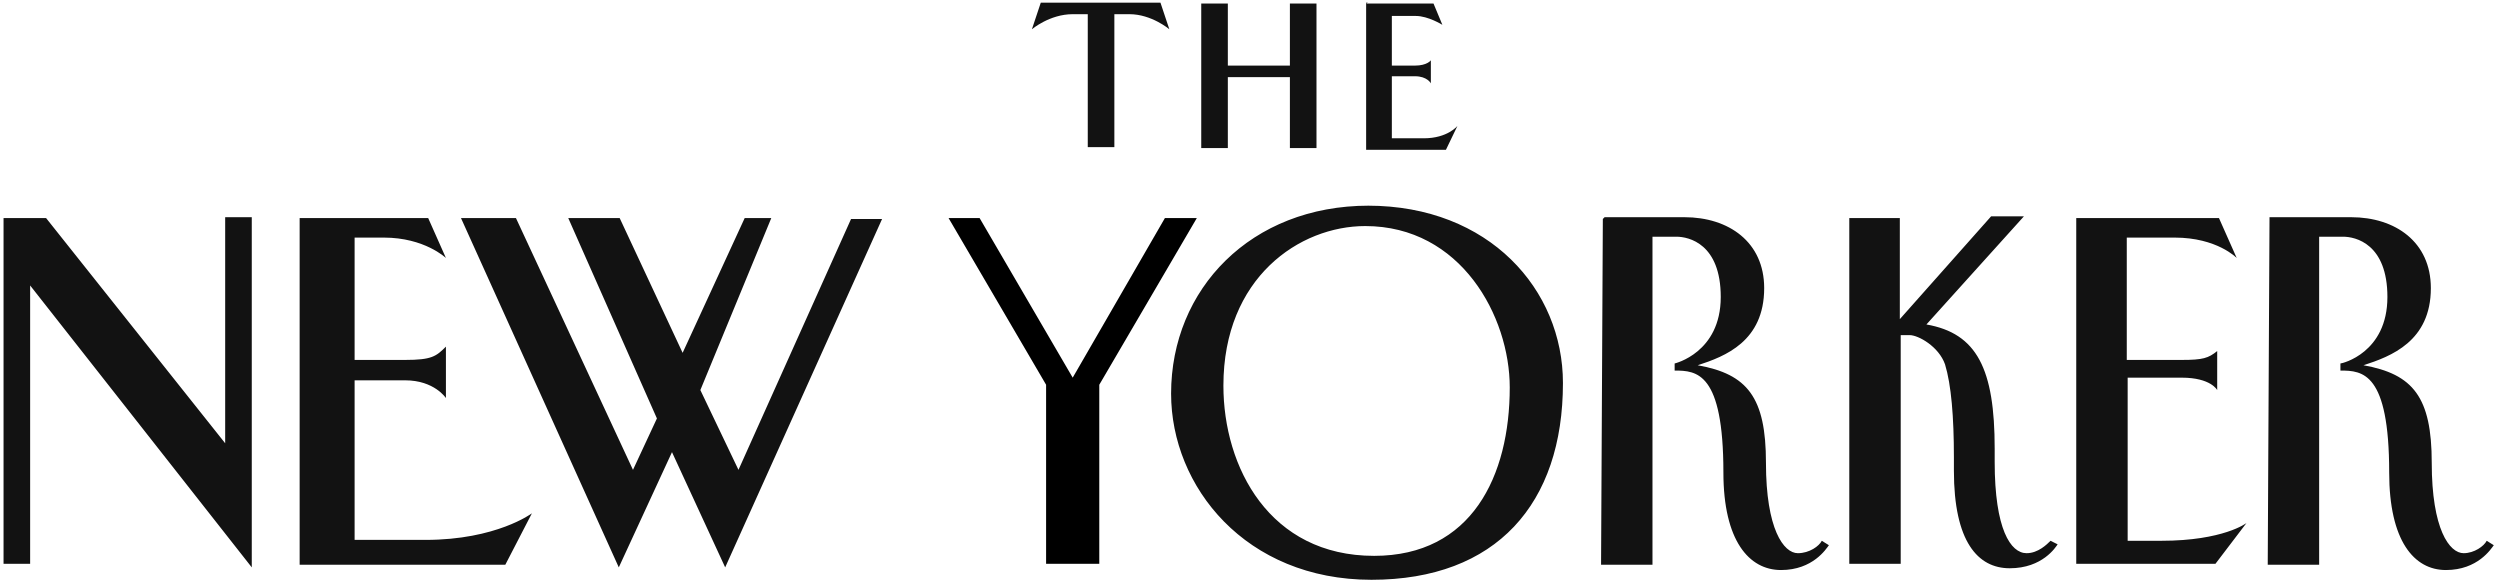
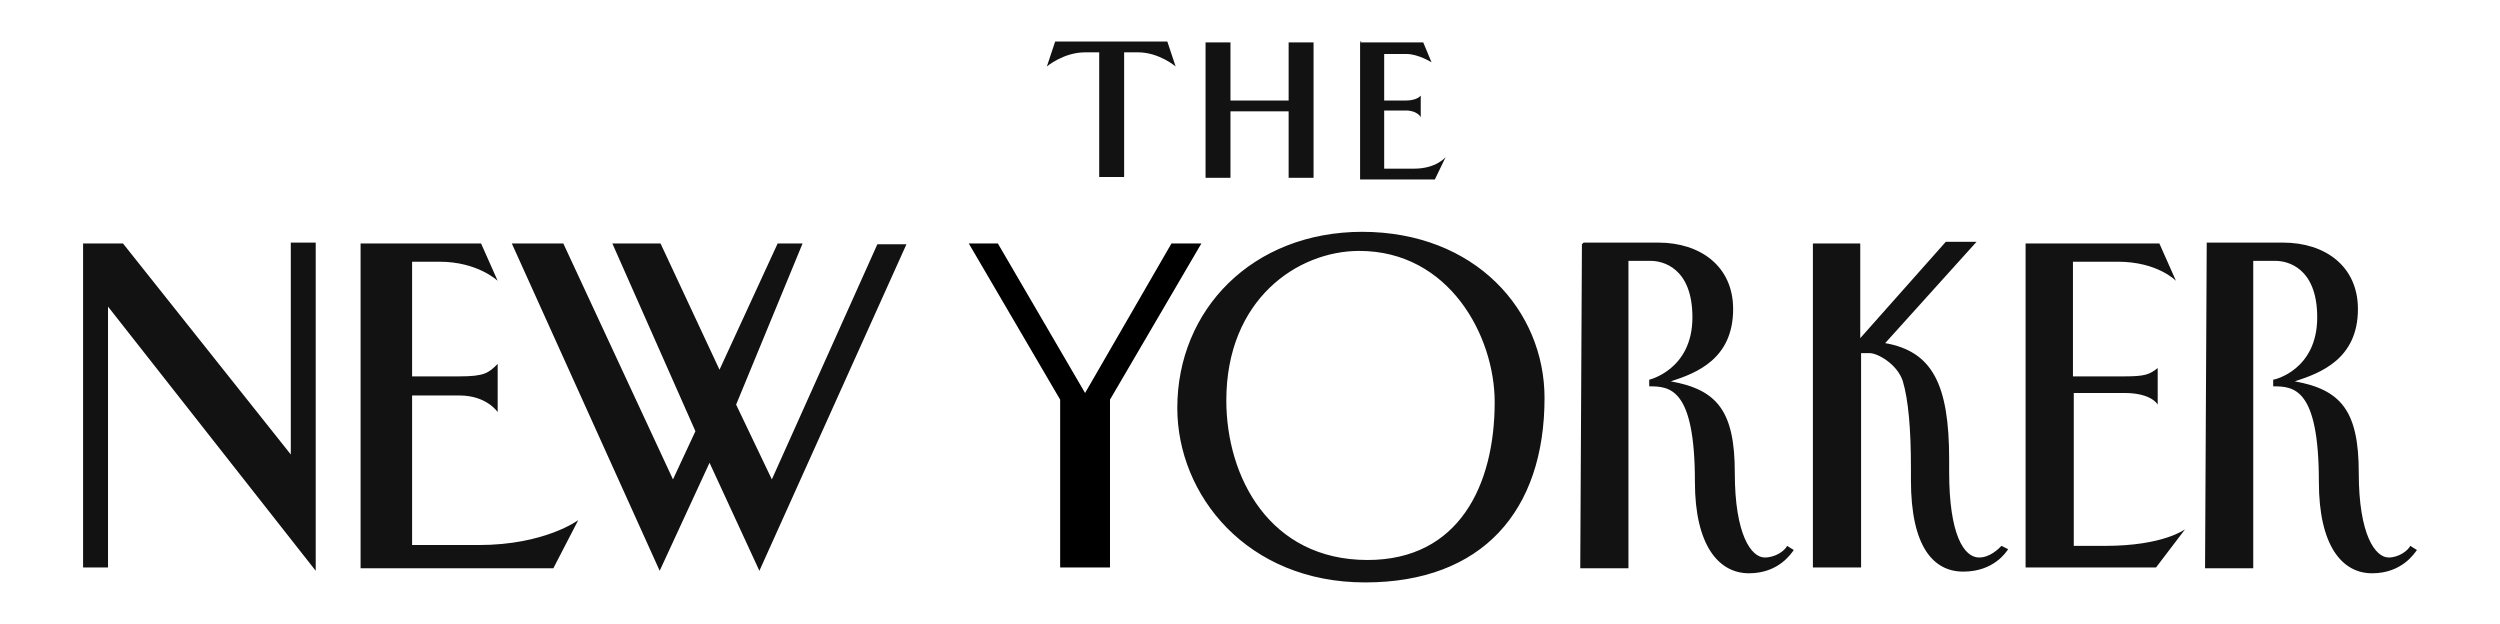
- <svg xmlns="http://www.w3.org/2000/svg" viewBox="0 0 282 66" role="img" aria-labelledby="New Yorker">
-   <g fill="none" fill-rule="evenodd">
-     <path fill="#121212" d="M.4 24.6h4.8L25.4 50V24.5h3V64l-25-31.8v31.4h-3zm33.4 0h14.5l2 4.5s-2.4-2.3-7-2.3H40v13.8h5.7c3 0 3.5-.4 4.6-1.5v5.8s-1.3-2-4.6-2H40v18h8c8 0 12-3 12-3l-3 5.8H33.8v-39zm200.5 0h16l2 4.5s-2.2-2.3-7-2.3h-5.4v13.8h6.2c2.4 0 3-.2 4-1V44s-.7-1.4-4-1.4H240V61h3.8c7 0 9.6-2 9.6-2l-3.5 4.6h-15.7v-39zM52 24.6h6.2L71.4 53l2.7-5.8-10-22.6h5.8L77 39.8l7-15.2h3L79 44l4.3 9L96 24.7h3.5L81.8 64l-6-13-6 13zm102.3-1.4c13.7 0 22 9.5 22 20 0 13.6-7.5 22.2-21.6 22.2-14.2 0-22.6-10.5-22.6-21 0-11.8 9-21.2 22.3-21.2zM138 43.5c0 9.2 5.2 19.2 17 19.2 11 0 15.3-9 15.3-19 0-8-5.5-18.2-16.3-18.2-7.4 0-16 5.8-16 18zm43-19h9c5 0 9 2.8 9 8 0 6-4.4 7.7-7.5 8.7 5.6 1 7.7 3.6 7.7 11 0 7.5 2 10.2 3.6 10.2 1.3 0 2.4-.8 2.7-1.4l.8.5c-.3.4-1.8 2.8-5.4 2.8s-6.5-3.3-6.5-11c0-11.3-3-11.5-5.5-11.5V41s5.2-1.2 5.2-7.5c0-6-3.6-6.8-5-6.8h-2.7v37h-5.8l.2-39zm75 0h9.2c5 0 9 2.8 9 8 0 6-4.5 7.7-7.6 8.7 5.6 1 7.7 3.6 7.7 11 0 7.5 2 10.2 3.6 10.2 1.2 0 2.3-.8 2.6-1.4l.8.5c-.3.4-1.8 2.8-5.4 2.8s-6.4-3.3-6.4-11c0-11.3-3-11.5-5.5-11.5V41c.2 0 5.3-1.2 5.3-7.5 0-6-3.6-6.8-5-6.8h-2.7v37h-5.8l.2-39zm-31 27.6c0 7.6 1.8 10.3 3.6 10.3 1.3 0 2.3-1 2.7-1.4l.8.4c-.2.3-1.7 2.7-5.4 2.7-3.6 0-6.3-3-6.3-11v-1.5c0-4.6-.3-8.2-1-10.5-.7-2-3-3.3-4-3.3h-1v25.8h-5.8v-39h5.7v11.4l10.3-11.6h3.7l-11 12.2c5.7 1 7.7 5 7.7 14V52zM135.5.4h3v7h7v-7h3v16.3h-3v-8h-7v8h-3zm18.6 0h7.6l1 2.4s-1.6-1-3-1h-2.7v5.6h2.6c1.4 0 1.8-.6 1.8-.6v2.6s-.4-.8-1.8-.8H157v7h3.6c2.7 0 3.8-1.4 3.8-1.4l-1.3 2.7h-9V.3h.2zM126 1.6h1.4c2.5 0 4.5 1.7 4.5 1.7l-1-3h-13.5l-1 3s2-1.7 4.6-1.7h1.7v15h3v-15h.2z" />
-     <path fill="#000" d="M124 63.6V43.4l11-18.8h-3.6l-10.4 18-10.5-18H107l11 18.8v20.2z">
- </path>
+ <svg xmlns="http://www.w3.org/2000/svg" viewBox="0 0 300.9 75.1" role="img" aria-labelledby="New Yorker" version="1.1" id="svg52" width="300.9" height="75.1">
+   <defs id="defs56" />
+   <g id="g50" style="fill:none;fill-rule:evenodd" transform="translate(9.6,4.7)">
+     <path d="M 0.4,24.6 H 5.2 L 25.4,50 V 24.5 h 3 V 64 L 3.4,32.2 v 31.4 h -3 z m 33.4,0 h 14.5 l 2,4.5 c 0,0 -2.4,-2.3 -7,-2.3 H 40 v 13.8 h 5.7 c 3,0 3.5,-0.4 4.6,-1.5 v 5.8 c 0,0 -1.3,-2 -4.6,-2 H 40 v 18 h 8 c 8,0 12,-3 12,-3 l -3,5.8 H 33.8 v -39 z m 200.5,0 h 16 l 2,4.5 c 0,0 -2.2,-2.3 -7,-2.3 h -5.4 v 13.8 h 6.2 c 2.4,0 3,-0.2 4,-1 V 44 c 0,0 -0.7,-1.4 -4,-1.4 H 240 V 61 h 3.8 c 7,0 9.6,-2 9.6,-2 l -3.5,4.6 h -15.7 v -39 z M 52,24.6 h 6.2 L 71.4,53 74.1,47.2 64.1,24.6 h 5.8 L 77,39.8 84,24.6 h 3 L 79,44 83.3,53 96,24.7 h 3.5 L 81.8,64 l -6,-13 -6,13 z m 102.3,-1.4 c 13.7,0 22,9.5 22,20 0,13.6 -7.5,22.2 -21.6,22.2 -14.2,0 -22.6,-10.5 -22.6,-21 0,-11.8 9,-21.2 22.3,-21.2 z M 138,43.5 c 0,9.2 5.2,19.2 17,19.2 11,0 15.3,-9 15.3,-19 0,-8 -5.5,-18.2 -16.3,-18.2 -7.4,0 -16,5.8 -16,18 z m 43,-19 h 9 c 5,0 9,2.8 9,8 0,6 -4.4,7.7 -7.5,8.7 5.6,1 7.7,3.6 7.7,11 0,7.5 2,10.2 3.6,10.2 1.3,0 2.4,-0.8 2.7,-1.4 l 0.8,0.5 c -0.3,0.4 -1.8,2.8 -5.4,2.8 -3.6,0 -6.5,-3.3 -6.5,-11 0,-11.3 -3,-11.5 -5.5,-11.5 V 41 c 0,0 5.2,-1.2 5.2,-7.5 0,-6 -3.6,-6.8 -5,-6.8 h -2.7 v 37 h -5.8 l 0.2,-39 z m 75,0 h 9.2 c 5,0 9,2.8 9,8 0,6 -4.5,7.7 -7.6,8.7 5.6,1 7.7,3.6 7.7,11 0,7.5 2,10.2 3.6,10.2 1.2,0 2.3,-0.8 2.6,-1.4 l 0.8,0.5 c -0.3,0.4 -1.8,2.8 -5.4,2.8 -3.6,0 -6.4,-3.3 -6.4,-11 0,-11.3 -3,-11.5 -5.5,-11.5 V 41 c 0.2,0 5.3,-1.2 5.3,-7.5 0,-6 -3.6,-6.8 -5,-6.8 h -2.7 v 37 h -5.8 l 0.2,-39 z m -31,27.6 c 0,7.6 1.8,10.3 3.6,10.3 1.3,0 2.3,-1 2.7,-1.4 l 0.8,0.4 c -0.2,0.3 -1.7,2.7 -5.4,2.7 -3.6,0 -6.3,-3 -6.3,-11 v -1.5 c 0,-4.6 -0.3,-8.2 -1,-10.5 -0.7,-2 -3,-3.3 -4,-3.3 h -1 v 25.8 h -5.8 v -39 h 5.7 V 36 l 10.3,-11.6 h 3.7 l -11,12.2 c 5.7,1 7.7,5 7.7,14 V 52 Z M 135.5,0.4 h 3 v 7 h 7 v -7 h 3 v 16.3 h -3 v -8 h -7 v 8 h -3 z m 18.6,0 h 7.6 l 1,2.4 c 0,0 -1.6,-1 -3,-1 H 157 v 5.6 h 2.6 c 1.4,0 1.8,-0.6 1.8,-0.6 v 2.6 c 0,0 -0.4,-0.8 -1.8,-0.8 H 157 v 7 h 3.6 c 2.7,0 3.8,-1.4 3.8,-1.4 l -1.3,2.7 h -9 V 0.3 h 0.2 z M 126,1.6 h 1.4 c 2.5,0 4.5,1.7 4.5,1.7 l -1,-3 h -13.5 l -1,3 c 0,0 2,-1.7 4.6,-1.7 h 1.7 v 15 h 3 v -15 h 0.2 z" id="path46" style="fill:#121212" />
+     <path d="M 124,63.6 V 43.4 l 11,-18.8 h -3.6 l -10.4,18 -10.5,-18 H 107 l 11,18.8 v 20.2 z" id="path48" style="fill:#000000" />
  </g>
</svg>
